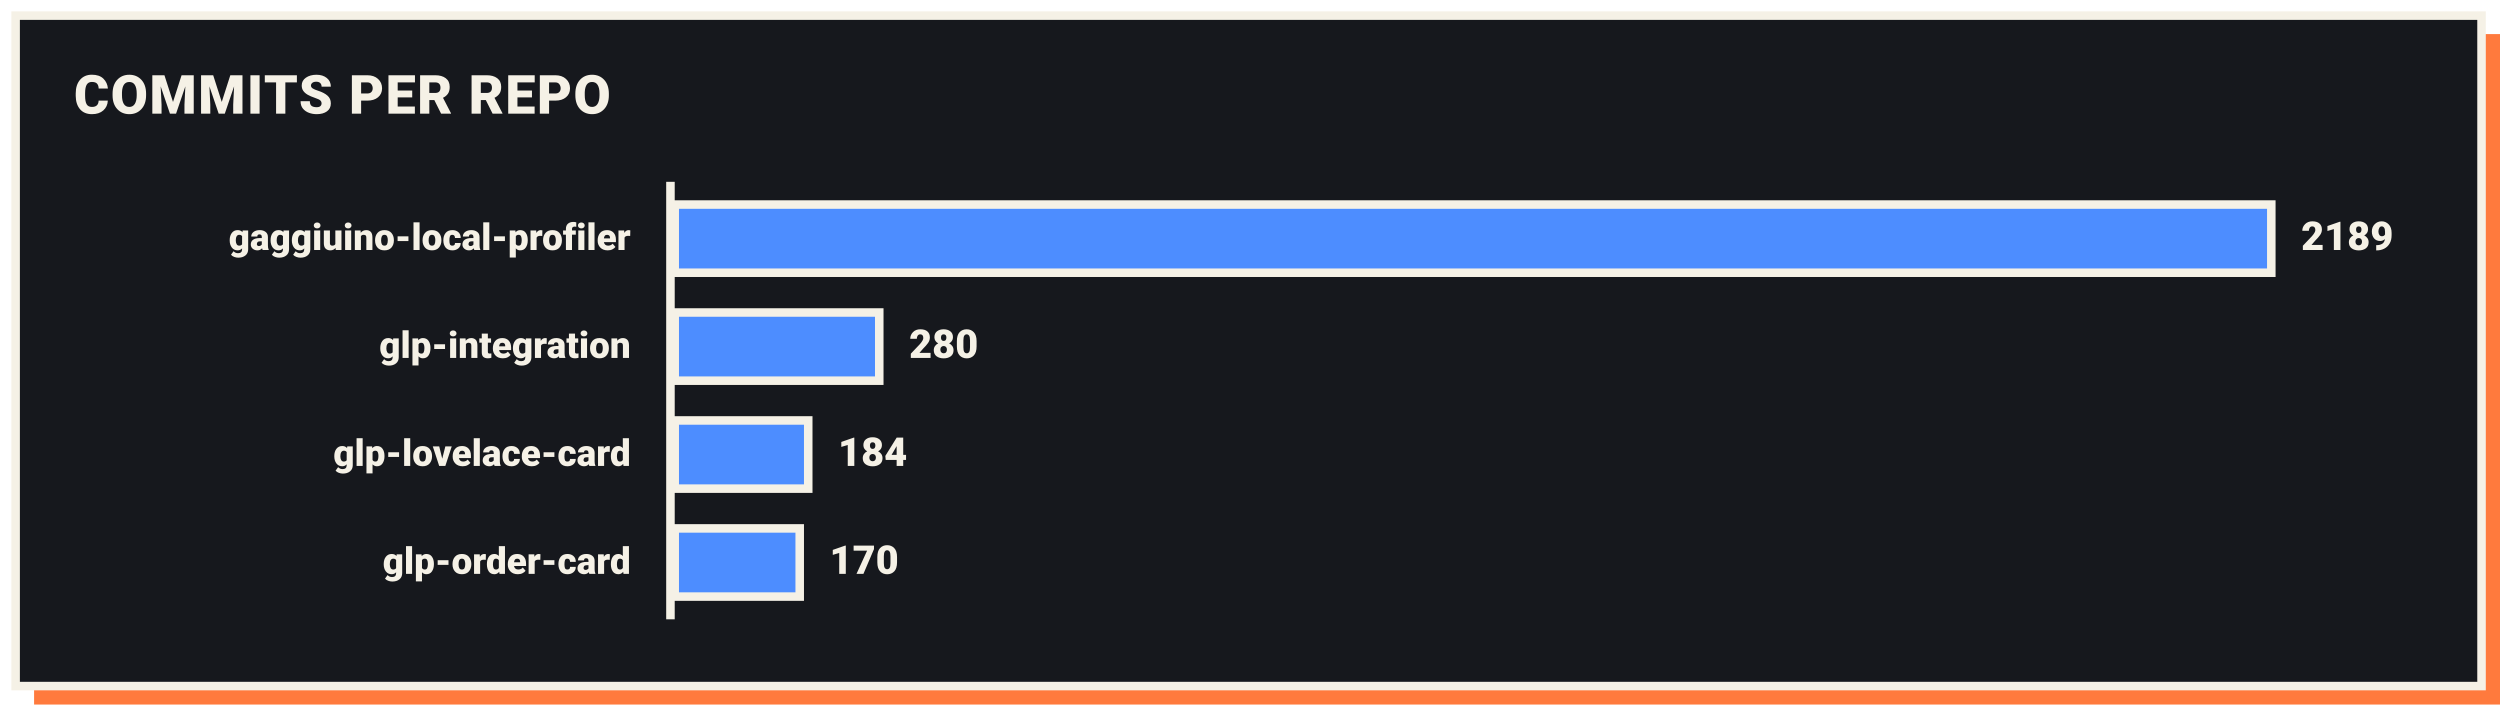
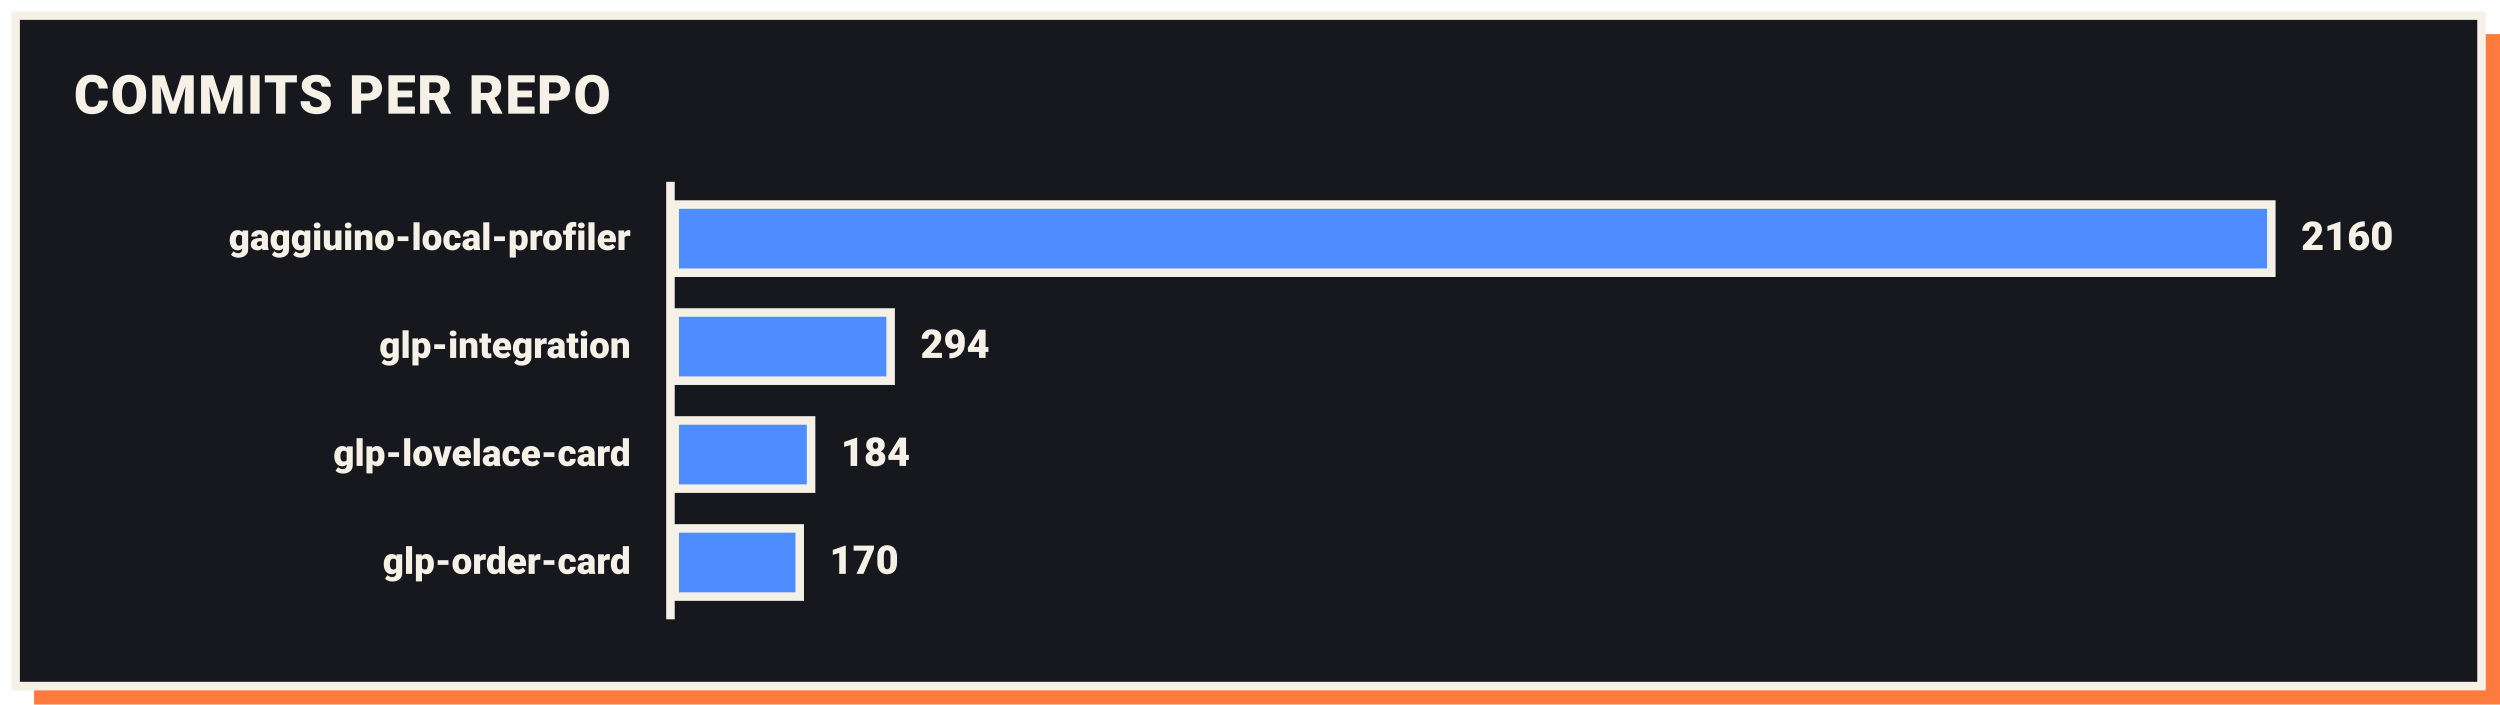
<svg xmlns="http://www.w3.org/2000/svg" viewBox="0 0 880 248" font-family="-apple-system, BlinkMacSystemFont, 'Segoe UI', Roboto, Helvetica, Arial, sans-serif" role="img" aria-labelledby="t d">
  <rect x="12" y="12" width="868" height="236" fill="#ff7a3d" />
  <rect x="5.5" y="5.5" width="868" height="236" fill="#16181d" stroke="#f5f1e6" stroke-width="3" />
  <text x="26" y="40" fill="#f5f1e6" font-weight="800" font-size="19" letter-spacing="0.5">COMMITS PER REPO</text>
  <line x1="236" y1="64" x2="236" y2="218" stroke="#f5f1e6" stroke-width="3" />
  <text x="222" y="88" fill="#f5f1e6" font-weight="800" font-size="13" text-anchor="end">gaggiuino-local-profiler</text>
  <rect x="237.5" y="72" width="562" height="24" fill="#4d8dff" stroke="#f5f1e6" stroke-width="3" />
-   <text x="810" y="88" fill="#f5f1e6" font-weight="800" font-size="14">2189</text>
+   <text x="810" y="88" fill="#f5f1e6" font-weight="800" font-size="14">2160</text>
  <text x="222" y="126" fill="#f5f1e6" font-weight="800" font-size="13" text-anchor="end">glp-integration</text>
-   <rect x="237.5" y="110" width="72" height="24" fill="#4d8dff" stroke="#f5f1e6" stroke-width="3" />
-   <text x="320" y="126" fill="#f5f1e6" font-weight="800" font-size="14">280</text>
+   <rect x="237.5" y="110" width="76" height="24" fill="#4d8dff" stroke="#f5f1e6" stroke-width="3" />
+   <text x="324" y="126" fill="#f5f1e6" font-weight="800" font-size="14">294</text>
  <text x="222" y="164" fill="#f5f1e6" font-weight="800" font-size="13" text-anchor="end">glp-lovelace-card</text>
-   <rect x="237.5" y="148" width="47" height="24" fill="#4d8dff" stroke="#f5f1e6" stroke-width="3" />
-   <text x="295" y="164" fill="#f5f1e6" font-weight="800" font-size="14">184</text>
+   <rect x="237.5" y="148" width="48" height="24" fill="#4d8dff" stroke="#f5f1e6" stroke-width="3" />
+   <text x="296" y="164" fill="#f5f1e6" font-weight="800" font-size="14">184</text>
  <text x="222" y="202" fill="#f5f1e6" font-weight="800" font-size="13" text-anchor="end">glp-order-card</text>
  <rect x="237.5" y="186" width="44" height="24" fill="#4d8dff" stroke="#f5f1e6" stroke-width="3" />
  <text x="292" y="202" fill="#f5f1e6" font-weight="800" font-size="14">170</text>
</svg>
